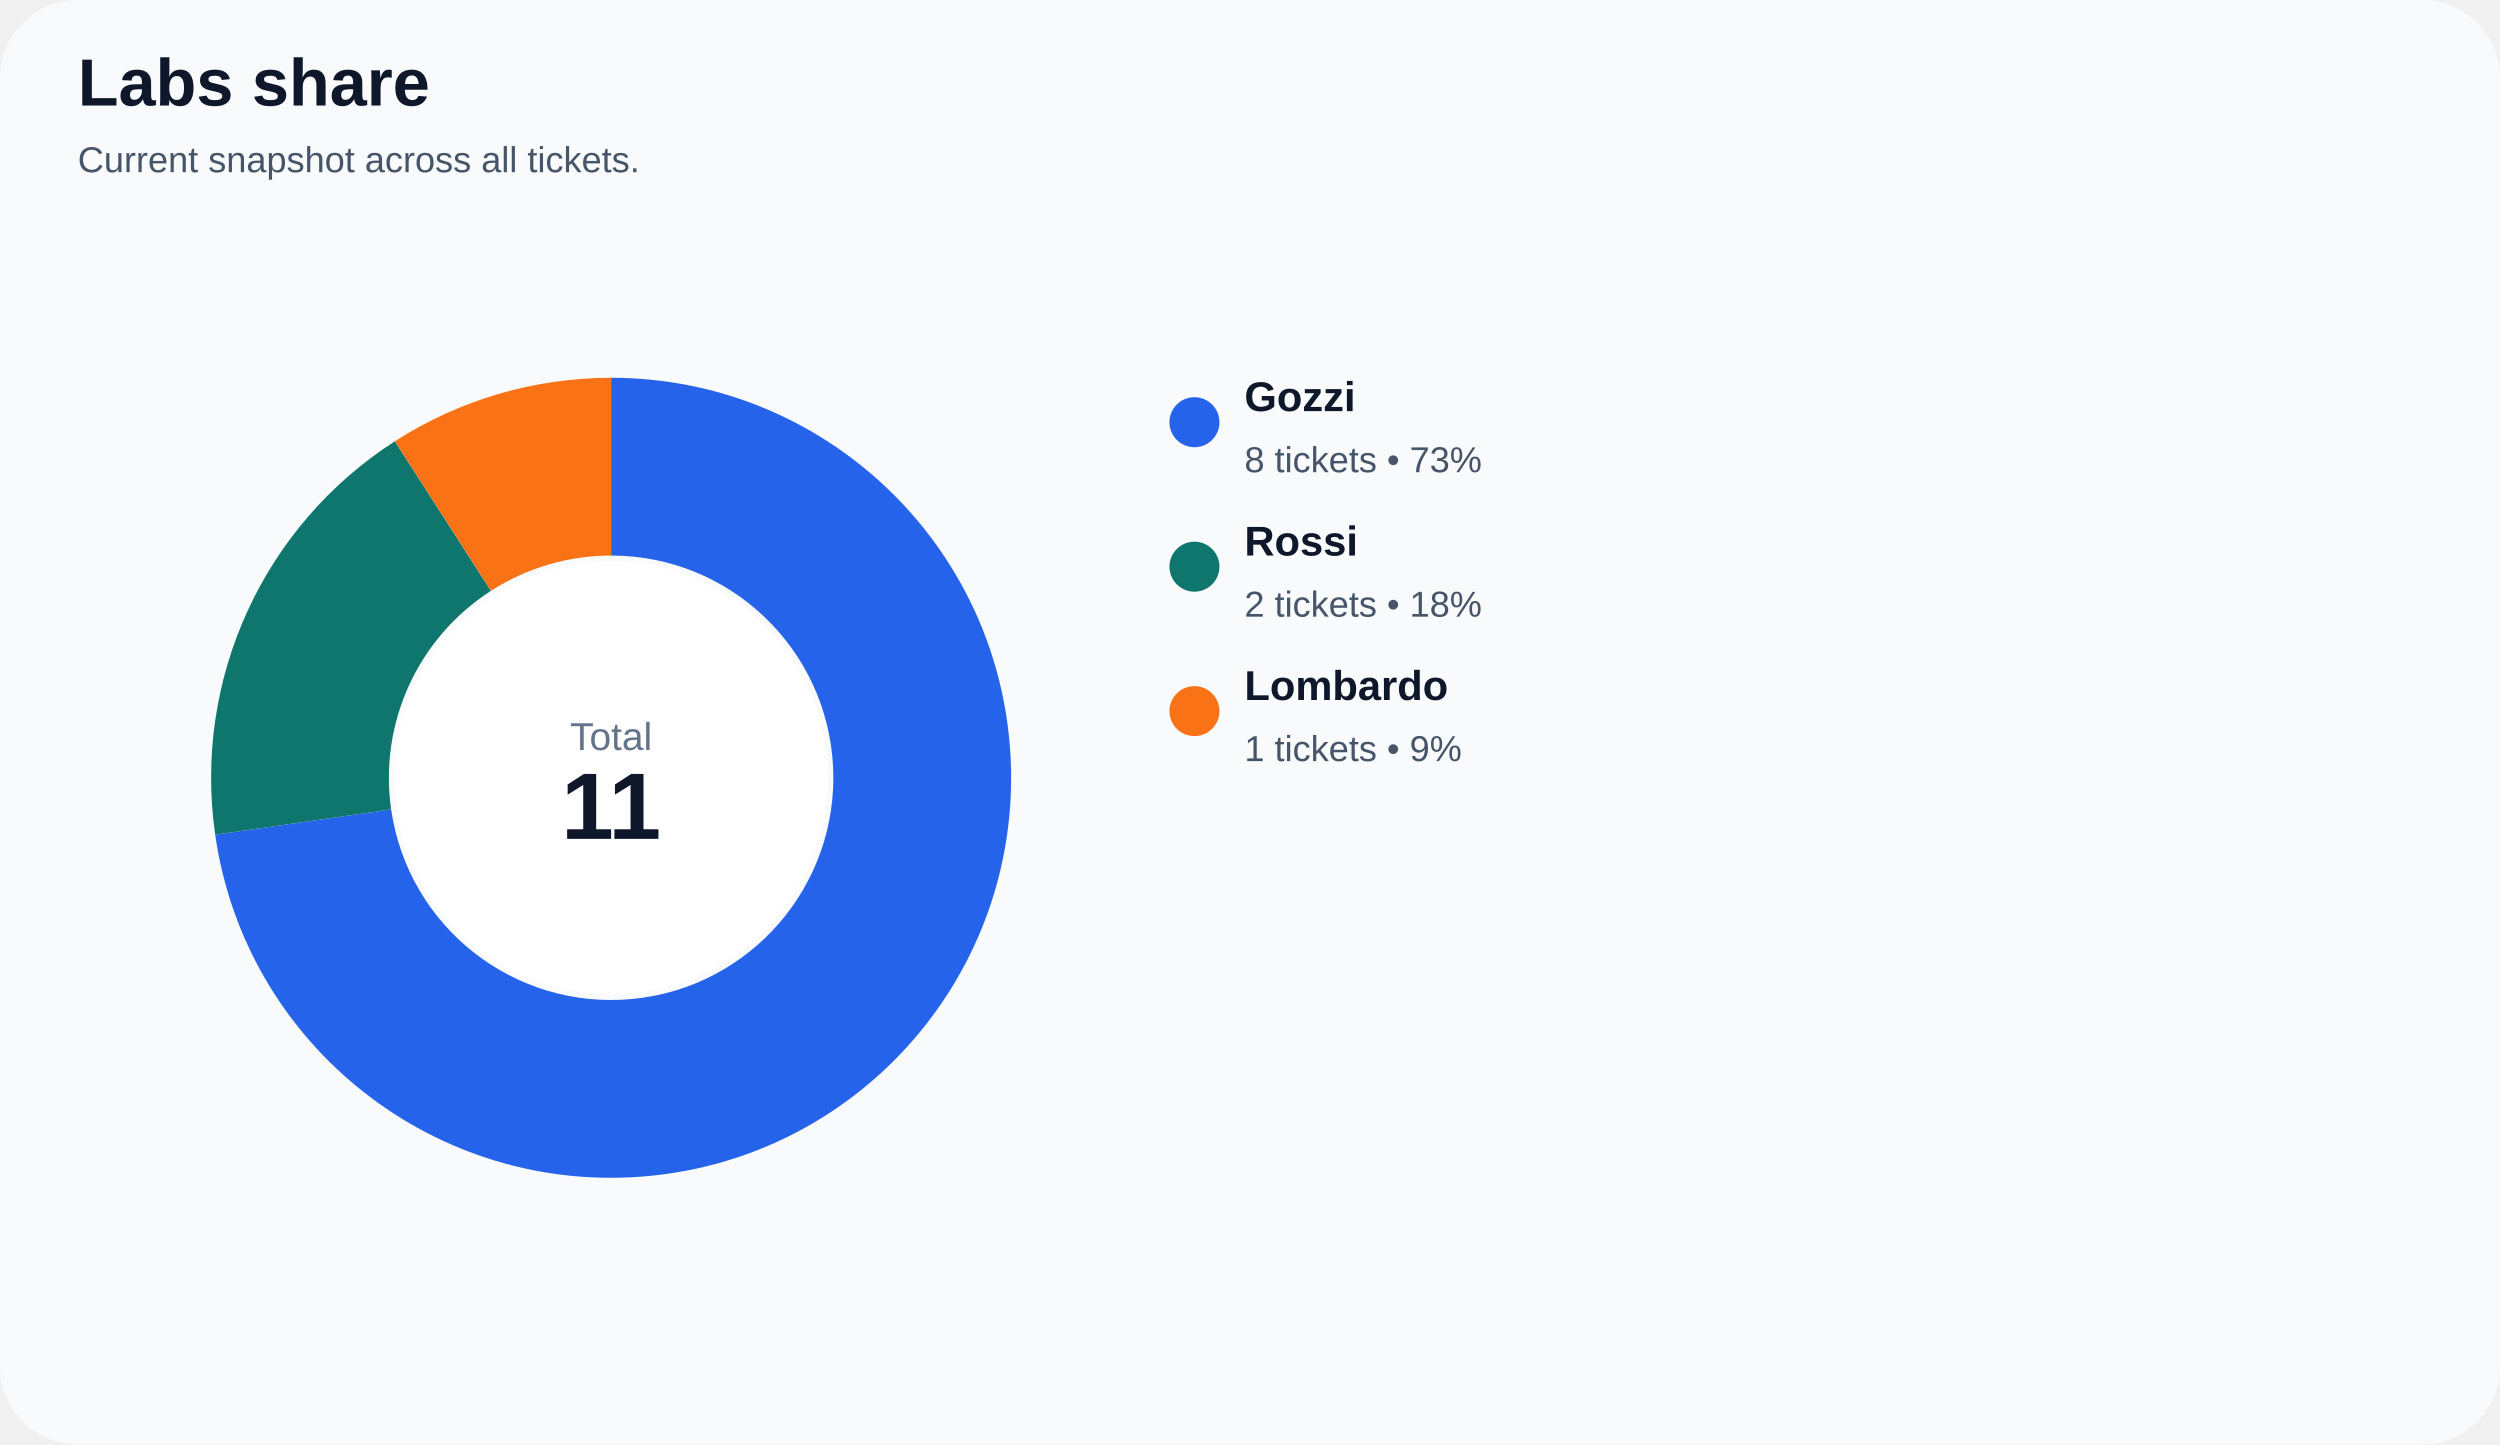
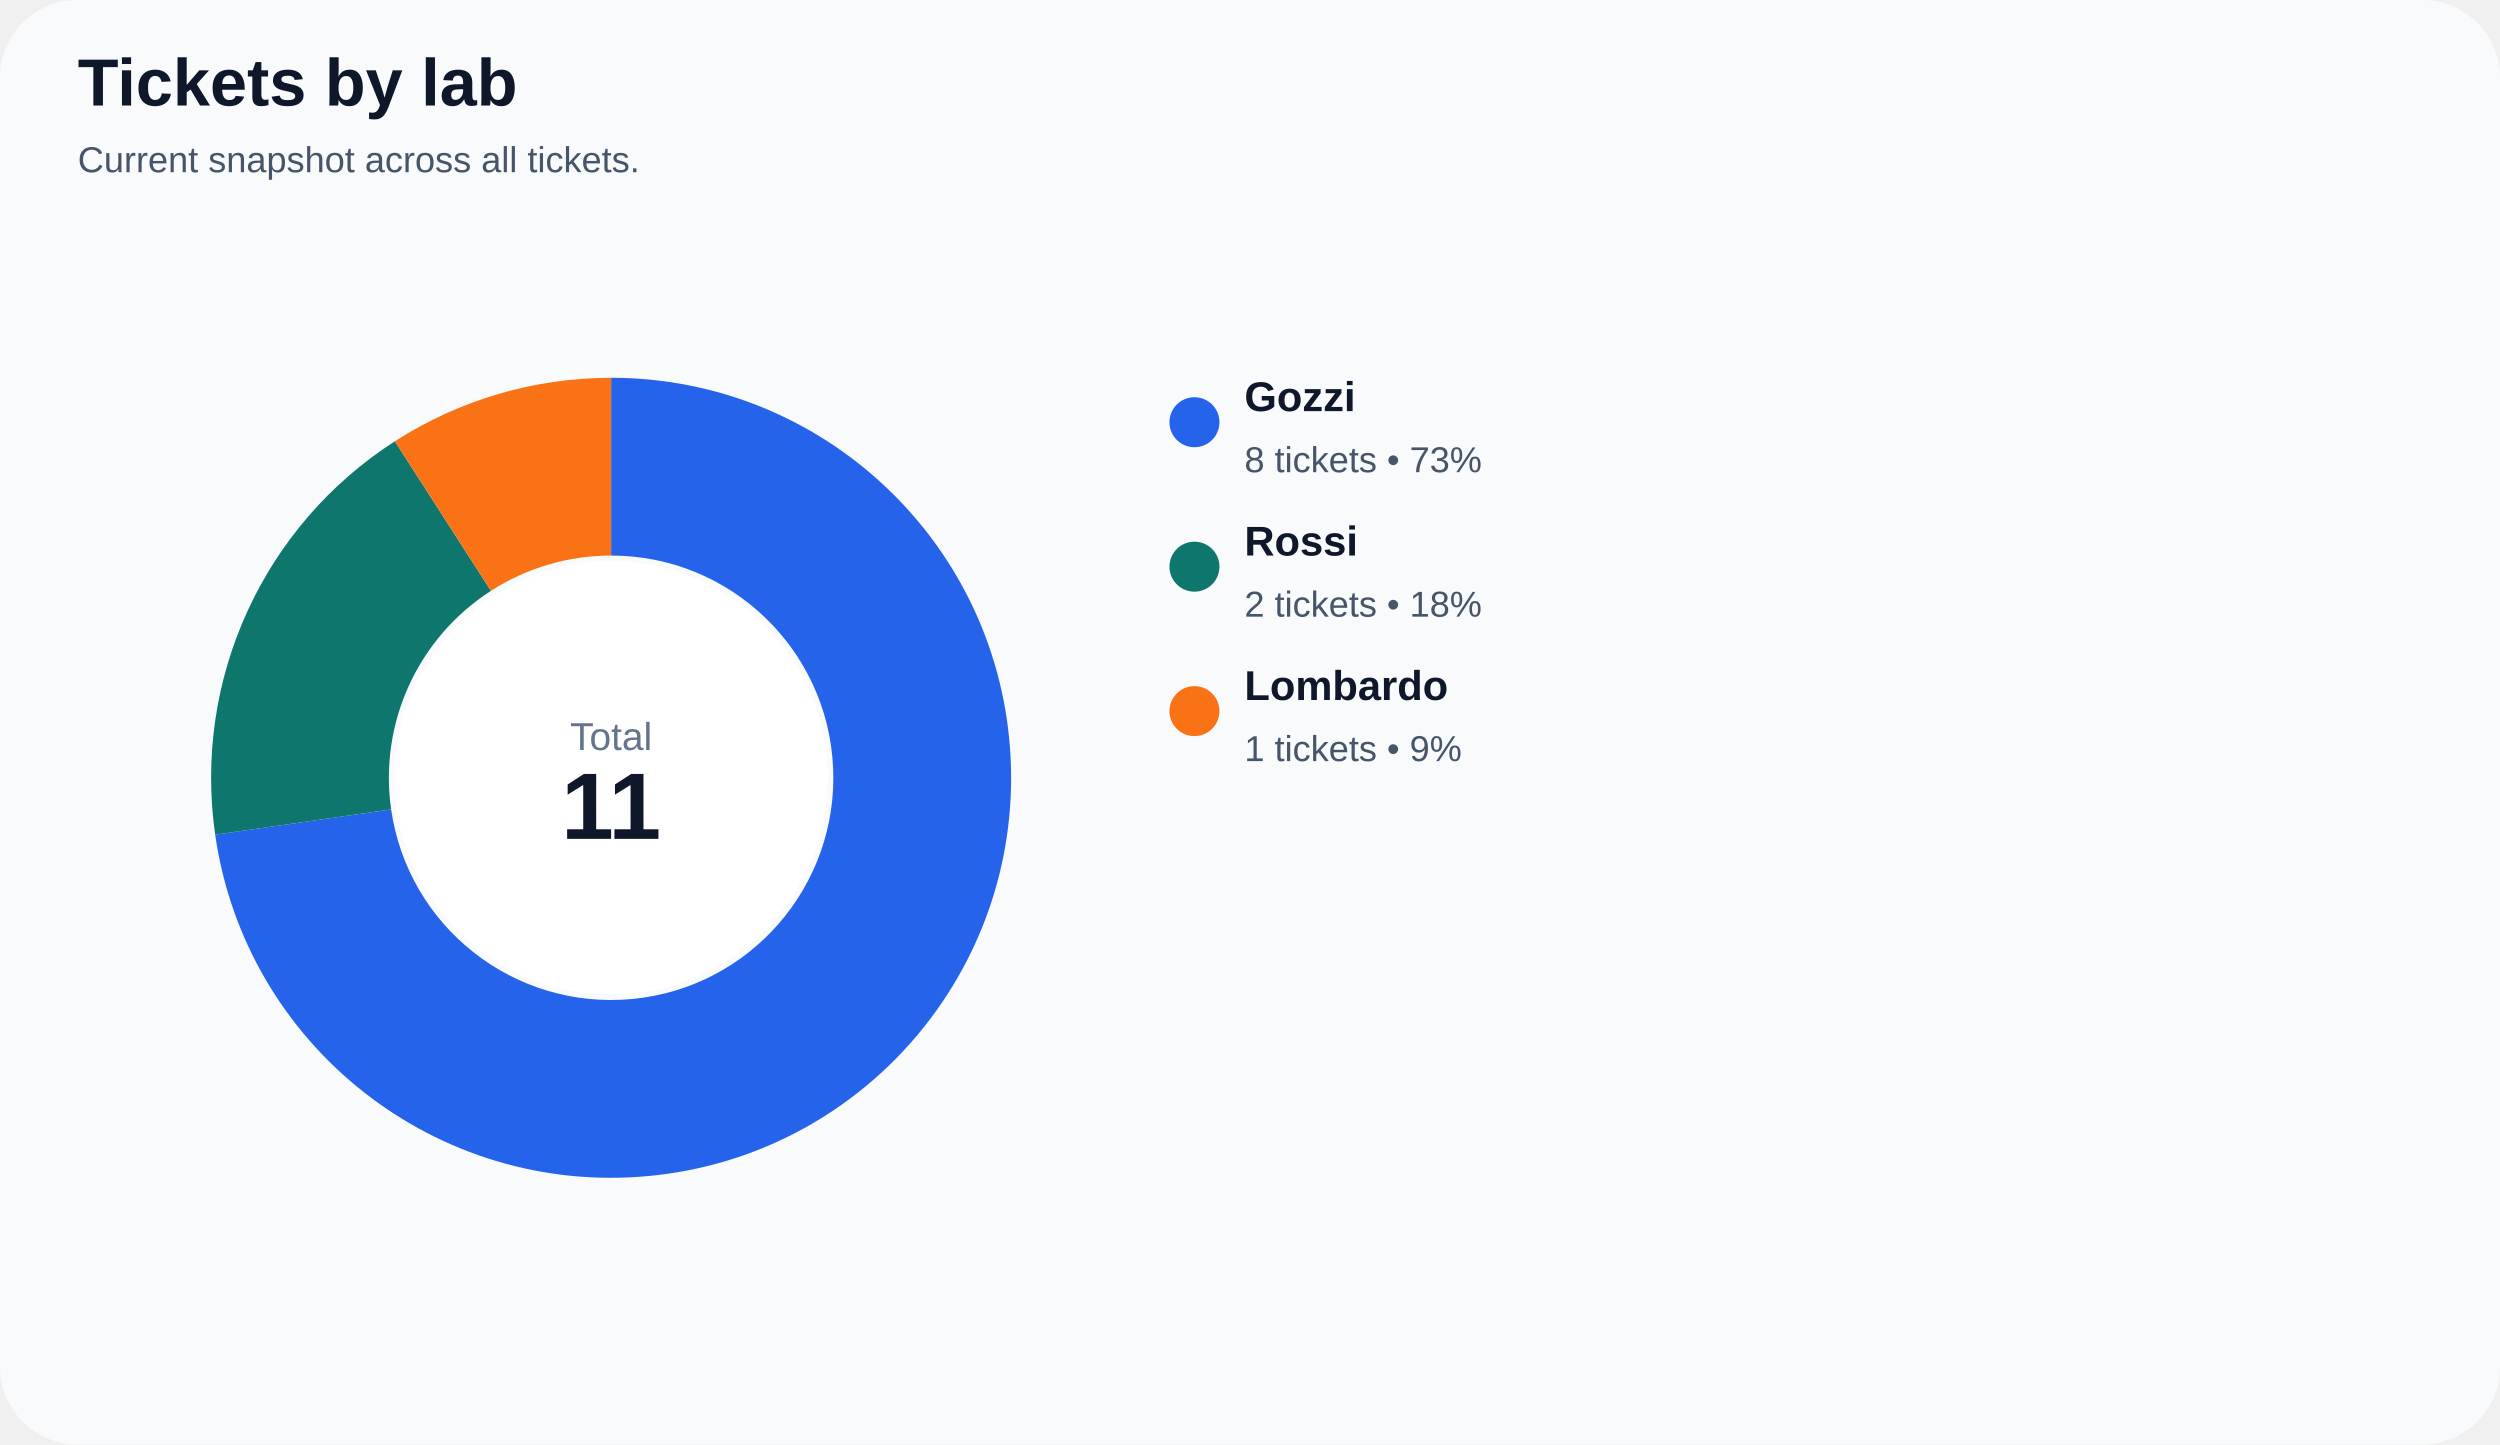
<svg xmlns="http://www.w3.org/2000/svg" width="900" height="520" viewBox="0 0 900 520" role="img">
  <rect width="100%" height="100%" rx="28" fill="#f8fafc" />
-   <text x="28" y="38" fill="#0f172a" font-size="24" font-family="Arial, sans-serif" font-weight="700">Labs share</text>
+   <text x="28" y="38" fill="#0f172a" font-size="24" font-family="Arial, sans-serif" font-weight="700">Tickets by lab</text>
  <text x="28" y="62" fill="#475569" font-size="13" font-family="Arial, sans-serif">Current snapshot across all tickets.</text>
  <path d="M 220.000 136.000 A 144 144 0 1 1 77.466 300.493 L 140.814 291.385 A 80 80 0 1 0 220.000 200.000 Z" fill="#2563eb" />
  <path d="M 77.466 300.493 A 144 144 0 0 1 142.148 158.859 L 176.749 212.700 A 80 80 0 0 0 140.814 291.385 Z" fill="#0f766e" />
  <path d="M 142.148 158.859 A 144 144 0 0 1 220.000 136.000 L 220.000 200.000 A 80 80 0 0 0 176.749 212.700 Z" fill="#f97316" />
  <circle cx="220" cy="280" r="78" fill="#ffffff" />
  <text x="220" y="270" text-anchor="middle" fill="#64748b" font-size="14" font-family="Arial, sans-serif">Total</text>
  <text x="220" y="302" text-anchor="middle" fill="#0f172a" font-size="34" font-family="Arial, sans-serif" font-weight="700">11</text>
  <circle cx="430" cy="152" r="9" fill="#2563eb" />
  <text x="448" y="148" fill="#0f172a" font-size="15" font-family="Arial, sans-serif" font-weight="600">Gozzi</text>
  <text x="448" y="170" fill="#475569" font-size="13" font-family="Arial, sans-serif">8 tickets • 73%</text>
  <circle cx="430" cy="204" r="9" fill="#0f766e" />
  <text x="448" y="200" fill="#0f172a" font-size="15" font-family="Arial, sans-serif" font-weight="600">Rossi</text>
  <text x="448" y="222" fill="#475569" font-size="13" font-family="Arial, sans-serif">2 tickets • 18%</text>
  <circle cx="430" cy="256" r="9" fill="#f97316" />
  <text x="448" y="252" fill="#0f172a" font-size="15" font-family="Arial, sans-serif" font-weight="600">Lombardo</text>
  <text x="448" y="274" fill="#475569" font-size="13" font-family="Arial, sans-serif">1 tickets • 9%</text>
</svg>
